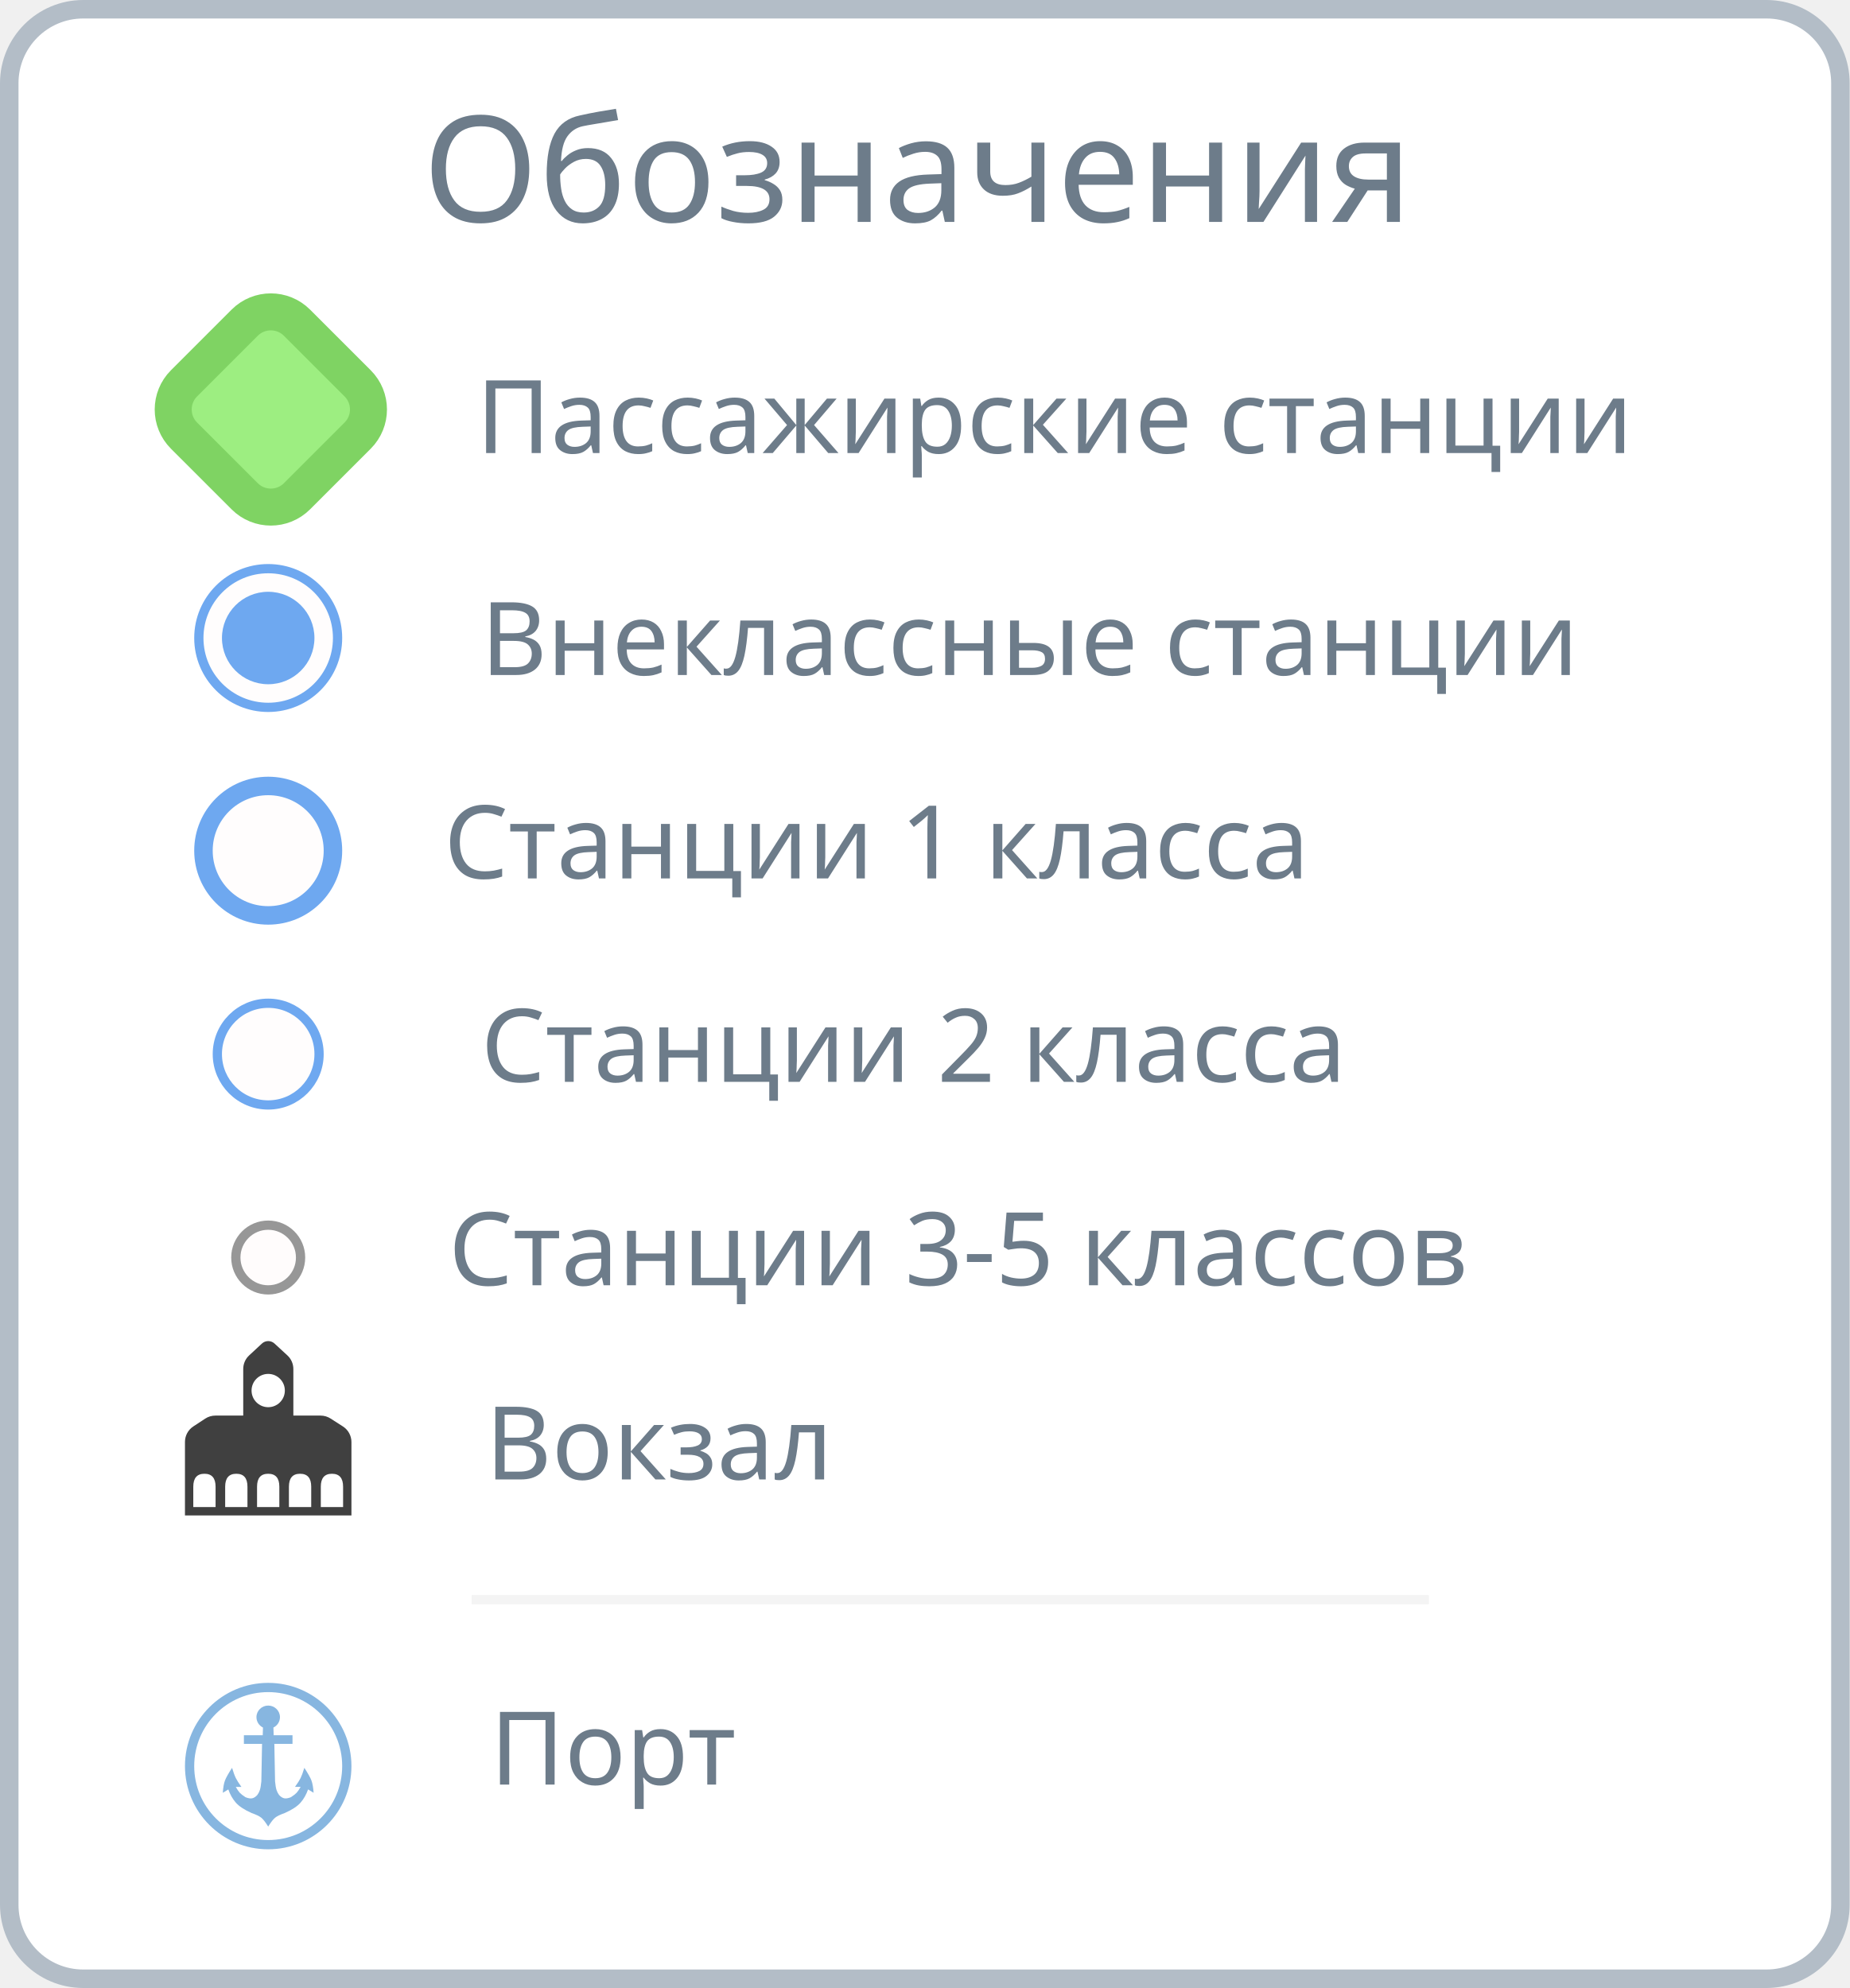
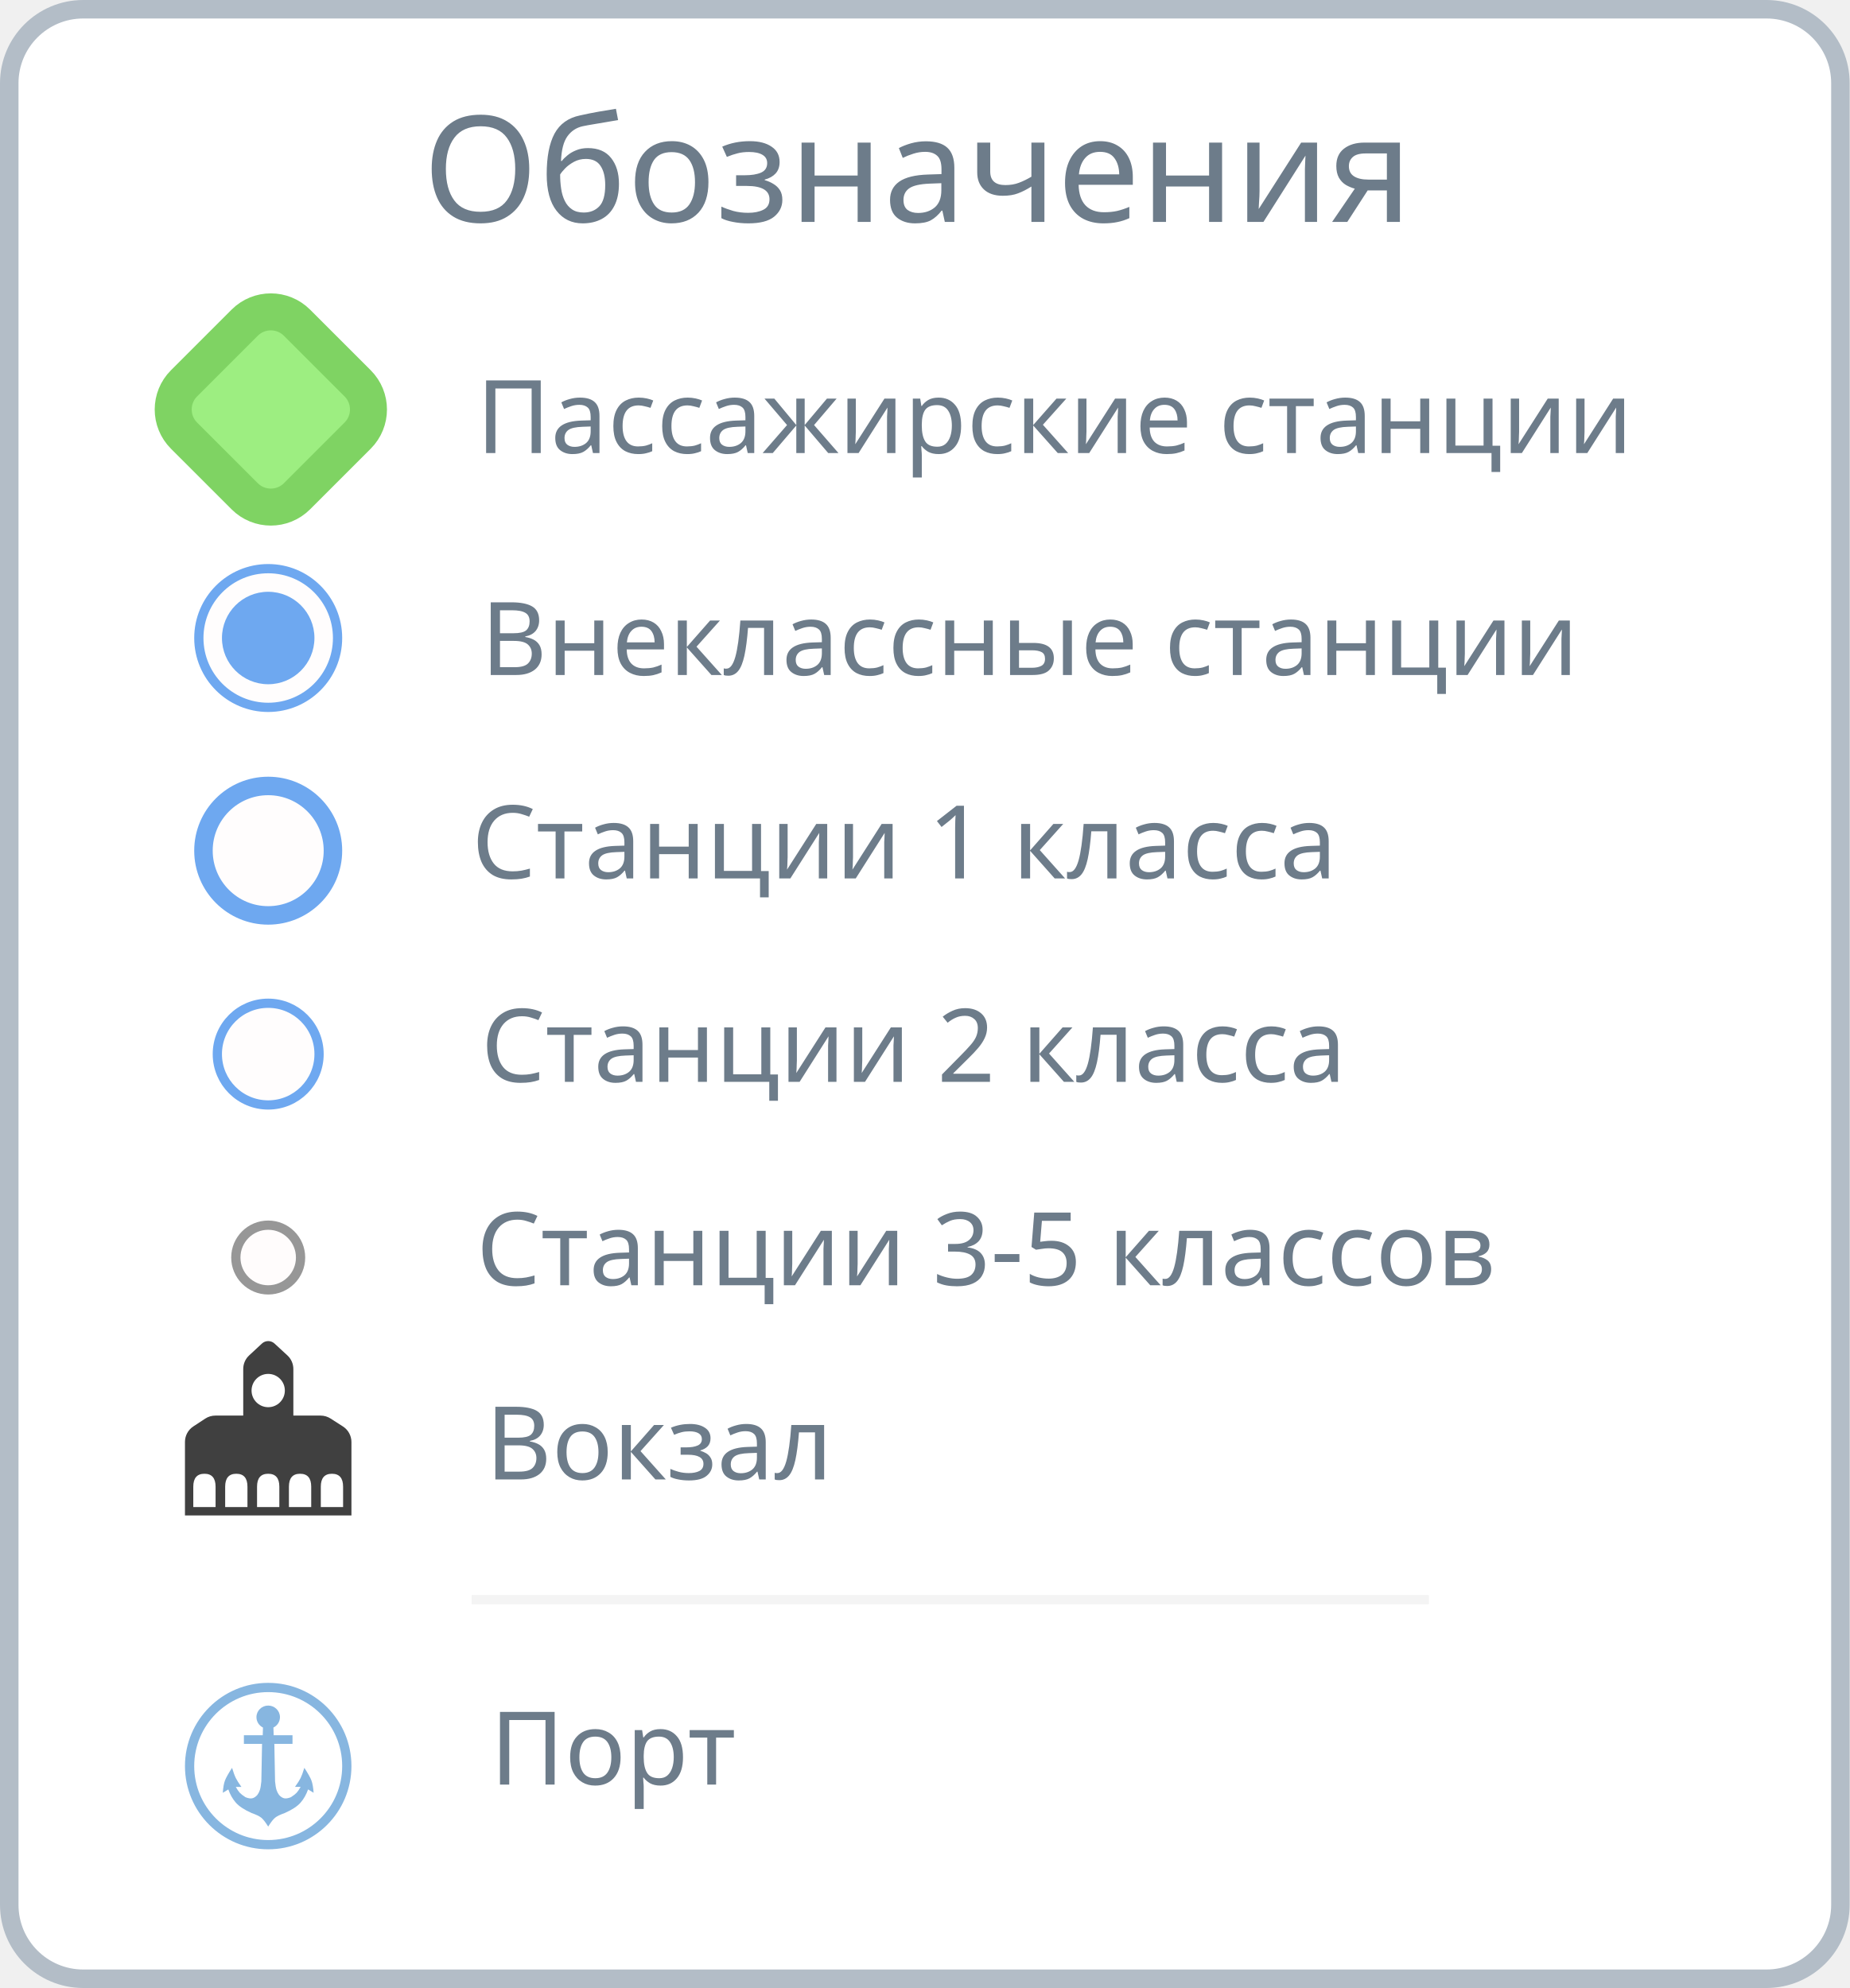
<svg xmlns="http://www.w3.org/2000/svg" width="200px" height="215px" viewBox="0 0 200 215" version="1.1">
  <g id="legend" stroke="none" stroke-width="1" fill="none" fill-rule="evenodd">
    <rect id="Rectangle" stroke="#B3BDC7" stroke-width="2" fill="#FFFFFF" x="1" y="1" width="198" height="213" rx="8" />
    <g id="Group-2" transform="translate(21, 61)">
      <circle id="Oval" stroke="#6EA8F0" fill="#FFFDFD" cx="8" cy="8" r="7.5" />
      <circle id="Oval" fill="#6EA8F0" cx="8" cy="8" r="5" />
    </g>
    <text id="Внеклассные-станции" font-family="Verdana" font-size="11" font-weight="normal" fill="#6D7C8A">
      <tspan x="52" y="73">Внеклассные станции</tspan>
    </text>
    <circle id="Oval" stroke="#6EA8F0" stroke-width="2" fill="#FFFDFD" cx="29" cy="92" r="7" />
    <g id="st" transform="translate(23, 108)" fill="#FFFDFD" stroke="#6EA8F0">
      <circle id="Oval" cx="6" cy="6" r="5.5" />
    </g>
    <text id="Обозначения" font-family="Verdana" font-size="16" font-weight="normal" fill="#6D7C8A">
      <tspan x="45.711" y="24">Обозначения</tspan>
    </text>
    <text id="Станции-1-класса" font-family="Verdana" font-size="11" font-weight="normal" fill="#6D7C8A">
-       <tspan x="48" y="95"> Станции 1 класса</tspan>
+       <tspan x="51" y="95">Станции 1 класса</tspan>
    </text>
    <text id="Станции-2-класса" font-family="Verdana" font-size="11" font-weight="normal" fill="#6D7C8A">
      <tspan x="52" y="117">Станции 2 класса</tspan>
    </text>
    <text id="Станции-3-5-классов" font-family="Verdana" font-size="11" font-weight="normal" fill="#6D7C8A">
-       <tspan x="48.5" y="139"> Станции 3-5 классов</tspan>
+       <tspan x="51.5" y="139">Станции 3-5 классов</tspan>
    </text>
    <path d="M33.921,35.648 L24.648,35.648 C23.544,35.648 22.544,36.096 21.82,36.82 C21.096,37.544 20.648,38.544 20.648,39.648 L20.648,48.921 C20.648,50.026 21.096,51.026 21.82,51.75 C22.544,52.473 23.544,52.921 24.648,52.921 L33.921,52.921 C35.026,52.921 36.026,52.473 36.75,51.75 C37.473,51.026 37.921,50.026 37.921,48.921 L37.921,39.648 C37.921,38.544 37.473,37.544 36.75,36.82 C36.026,36.096 35.026,35.648 33.921,35.648 Z" id="Rectangle" stroke="#7FD363" stroke-width="4" fill="#9DEE81" transform="translate(29.28473, 44.28473) rotate(-45) translate(-29.28473, -44.28473) " />
    <text id="Пассажирские-станции" font-family="Verdana" font-size="11" font-weight="normal" fill="#6D7C8A">
      <tspan x="51.5" y="49">Пассажирские станции</tspan>
    </text>
    <text id="Порт" font-family="Verdana" font-size="11" font-weight="normal" fill="#6D7C8A">
      <tspan x="53" y="193">Порт</tspan>
    </text>
    <circle id="Oval" stroke="#979797" fill="#FFFCFC" cx="29" cy="136" r="3.5" />
    <g id="Group" transform="translate(20, 182)">
      <circle id="Oval" stroke="#87B6E0" fill="#FFFFFF" cx="9" cy="9" r="8.5" />
      <path d="M8.999,2.455 C9.702,2.455 10.271,3.016 10.271,3.708 C10.271,4.201 9.983,4.627 9.564,4.832 L9.591,5.663 L11.628,5.663 L11.628,6.6 L9.665,6.6 L9.742,10.656 C9.783,11.088 9.838,11.402 9.904,11.599 C9.97,11.796 10.06,11.97 10.174,12.121 C10.346,12.317 10.528,12.437 10.719,12.481 C10.91,12.525 11.155,12.488 11.454,12.368 C11.74,12.182 11.945,12.023 12.071,11.889 C12.196,11.756 12.341,11.543 12.505,11.252 L12.505,11.252 L11.896,11.252 C12.182,10.855 12.385,10.534 12.505,10.29 C12.625,10.046 12.759,9.679 12.908,9.19 C13.308,9.804 13.566,10.265 13.68,10.573 C13.794,10.881 13.87,11.32 13.909,11.889 L13.909,11.889 L13.312,11.524 C13.121,12.074 12.852,12.549 12.505,12.948 C12.158,13.347 11.589,13.723 10.797,14.075 C10.295,14.252 9.943,14.424 9.742,14.588 C9.541,14.753 9.293,15.072 8.999,15.545 L8.999,15.545 L8.999,15.542 L8.893,15.374 C8.646,14.993 8.434,14.731 8.258,14.587 C8.057,14.422 7.705,14.251 7.203,14.073 C6.411,13.721 5.842,13.346 5.495,12.947 C5.148,12.547 4.879,12.072 4.688,11.522 L4.091,11.888 C4.13,11.318 4.206,10.879 4.32,10.571 C4.434,10.263 4.692,9.803 5.092,9.189 C5.241,9.678 5.375,10.044 5.495,10.289 C5.615,10.533 5.818,10.854 6.104,11.25 L5.495,11.25 C5.659,11.542 5.804,11.754 5.929,11.888 C6.055,12.021 6.26,12.181 6.546,12.366 C6.845,12.486 7.09,12.524 7.281,12.48 C7.472,12.435 7.654,12.315 7.826,12.12 C7.94,11.969 8.03,11.795 8.096,11.598 C8.162,11.401 8.217,11.087 8.258,10.655 L8.335,6.599 L6.372,6.599 L6.372,5.661 L8.409,5.661 L8.436,4.832 C8.016,4.628 7.728,4.201 7.728,3.708 C7.728,3.016 8.297,2.455 8.999,2.455 Z" id="Combined-Shape" fill="#87B6E0" transform="translate(9, 9) scale(-1, 1) translate(-9, -9) " />
    </g>
    <line x1="51" y1="173" x2="154.5" y2="173" id="Path-79" stroke="#F4F4F4" />
    <g id="zd_vkz" transform="translate(20, 145)" fill="#404040">
      <path d="M9.68,0.3 L11.074,1.584 C11.486,1.963 11.72,2.497 11.72,3.056 L11.72,13.494 L6.3,13.494 L6.3,3.052 C6.3,2.495 6.532,1.964 6.94,1.585 L8.322,0.303 C8.705,-0.052 9.296,-0.053 9.68,0.3 Z M9,3.586 C8.006,3.586 7.2,4.392 7.2,5.386 C7.2,6.38 8.006,7.186 9,7.186 C9.994,7.186 10.8,6.38 10.8,5.386 C10.8,4.392 9.994,3.586 9,3.586 Z" id="Combined-Shape" />
      <path d="M14.662,8.094 C15.045,8.094 15.42,8.204 15.742,8.411 L17.08,9.27 C17.654,9.638 18,10.272 18,10.953 L18,18.894 L0,18.894 L0,10.94 C8.05678619e-16,10.266 0.339,9.638 0.902,9.268 L2.19,8.422 C2.516,8.208 2.898,8.094 3.288,8.094 L14.662,8.094 Z M2.105,14.386 C1.302,14.386 0.9,14.853 0.9,15.785 L0.9,15.785 L0.9,17.986 L3.31,17.986 L3.31,15.785 C3.31,14.853 2.908,14.386 2.105,14.386 Z M15.893,14.386 C15.09,14.386 14.688,14.853 14.688,15.785 L14.688,15.785 L14.688,17.986 L17.098,17.986 L17.098,15.785 C17.098,14.853 16.696,14.386 15.893,14.386 Z M5.552,14.386 C4.749,14.386 4.347,14.853 4.347,15.785 L4.347,15.785 L4.347,17.986 L6.757,17.986 L6.757,15.785 C6.757,14.853 6.355,14.386 5.552,14.386 Z M12.446,14.386 C11.643,14.386 11.241,14.853 11.241,15.785 L11.241,15.785 L11.241,17.986 L13.651,17.986 L13.651,15.785 C13.651,14.853 13.249,14.386 12.446,14.386 Z M8.999,14.386 C8.196,14.386 7.794,14.853 7.794,15.785 L7.794,15.785 L7.794,17.986 L10.204,17.986 L10.204,15.785 C10.204,14.853 9.802,14.386 8.999,14.386 Z" id="Combined-Shape" />
    </g>
    <text id="Вокзал" font-family="Verdana" font-size="11" font-weight="normal" fill="#6D7C8A">
      <tspan x="52.5" y="160">Вокзал</tspan>
    </text>
  </g>
</svg>
